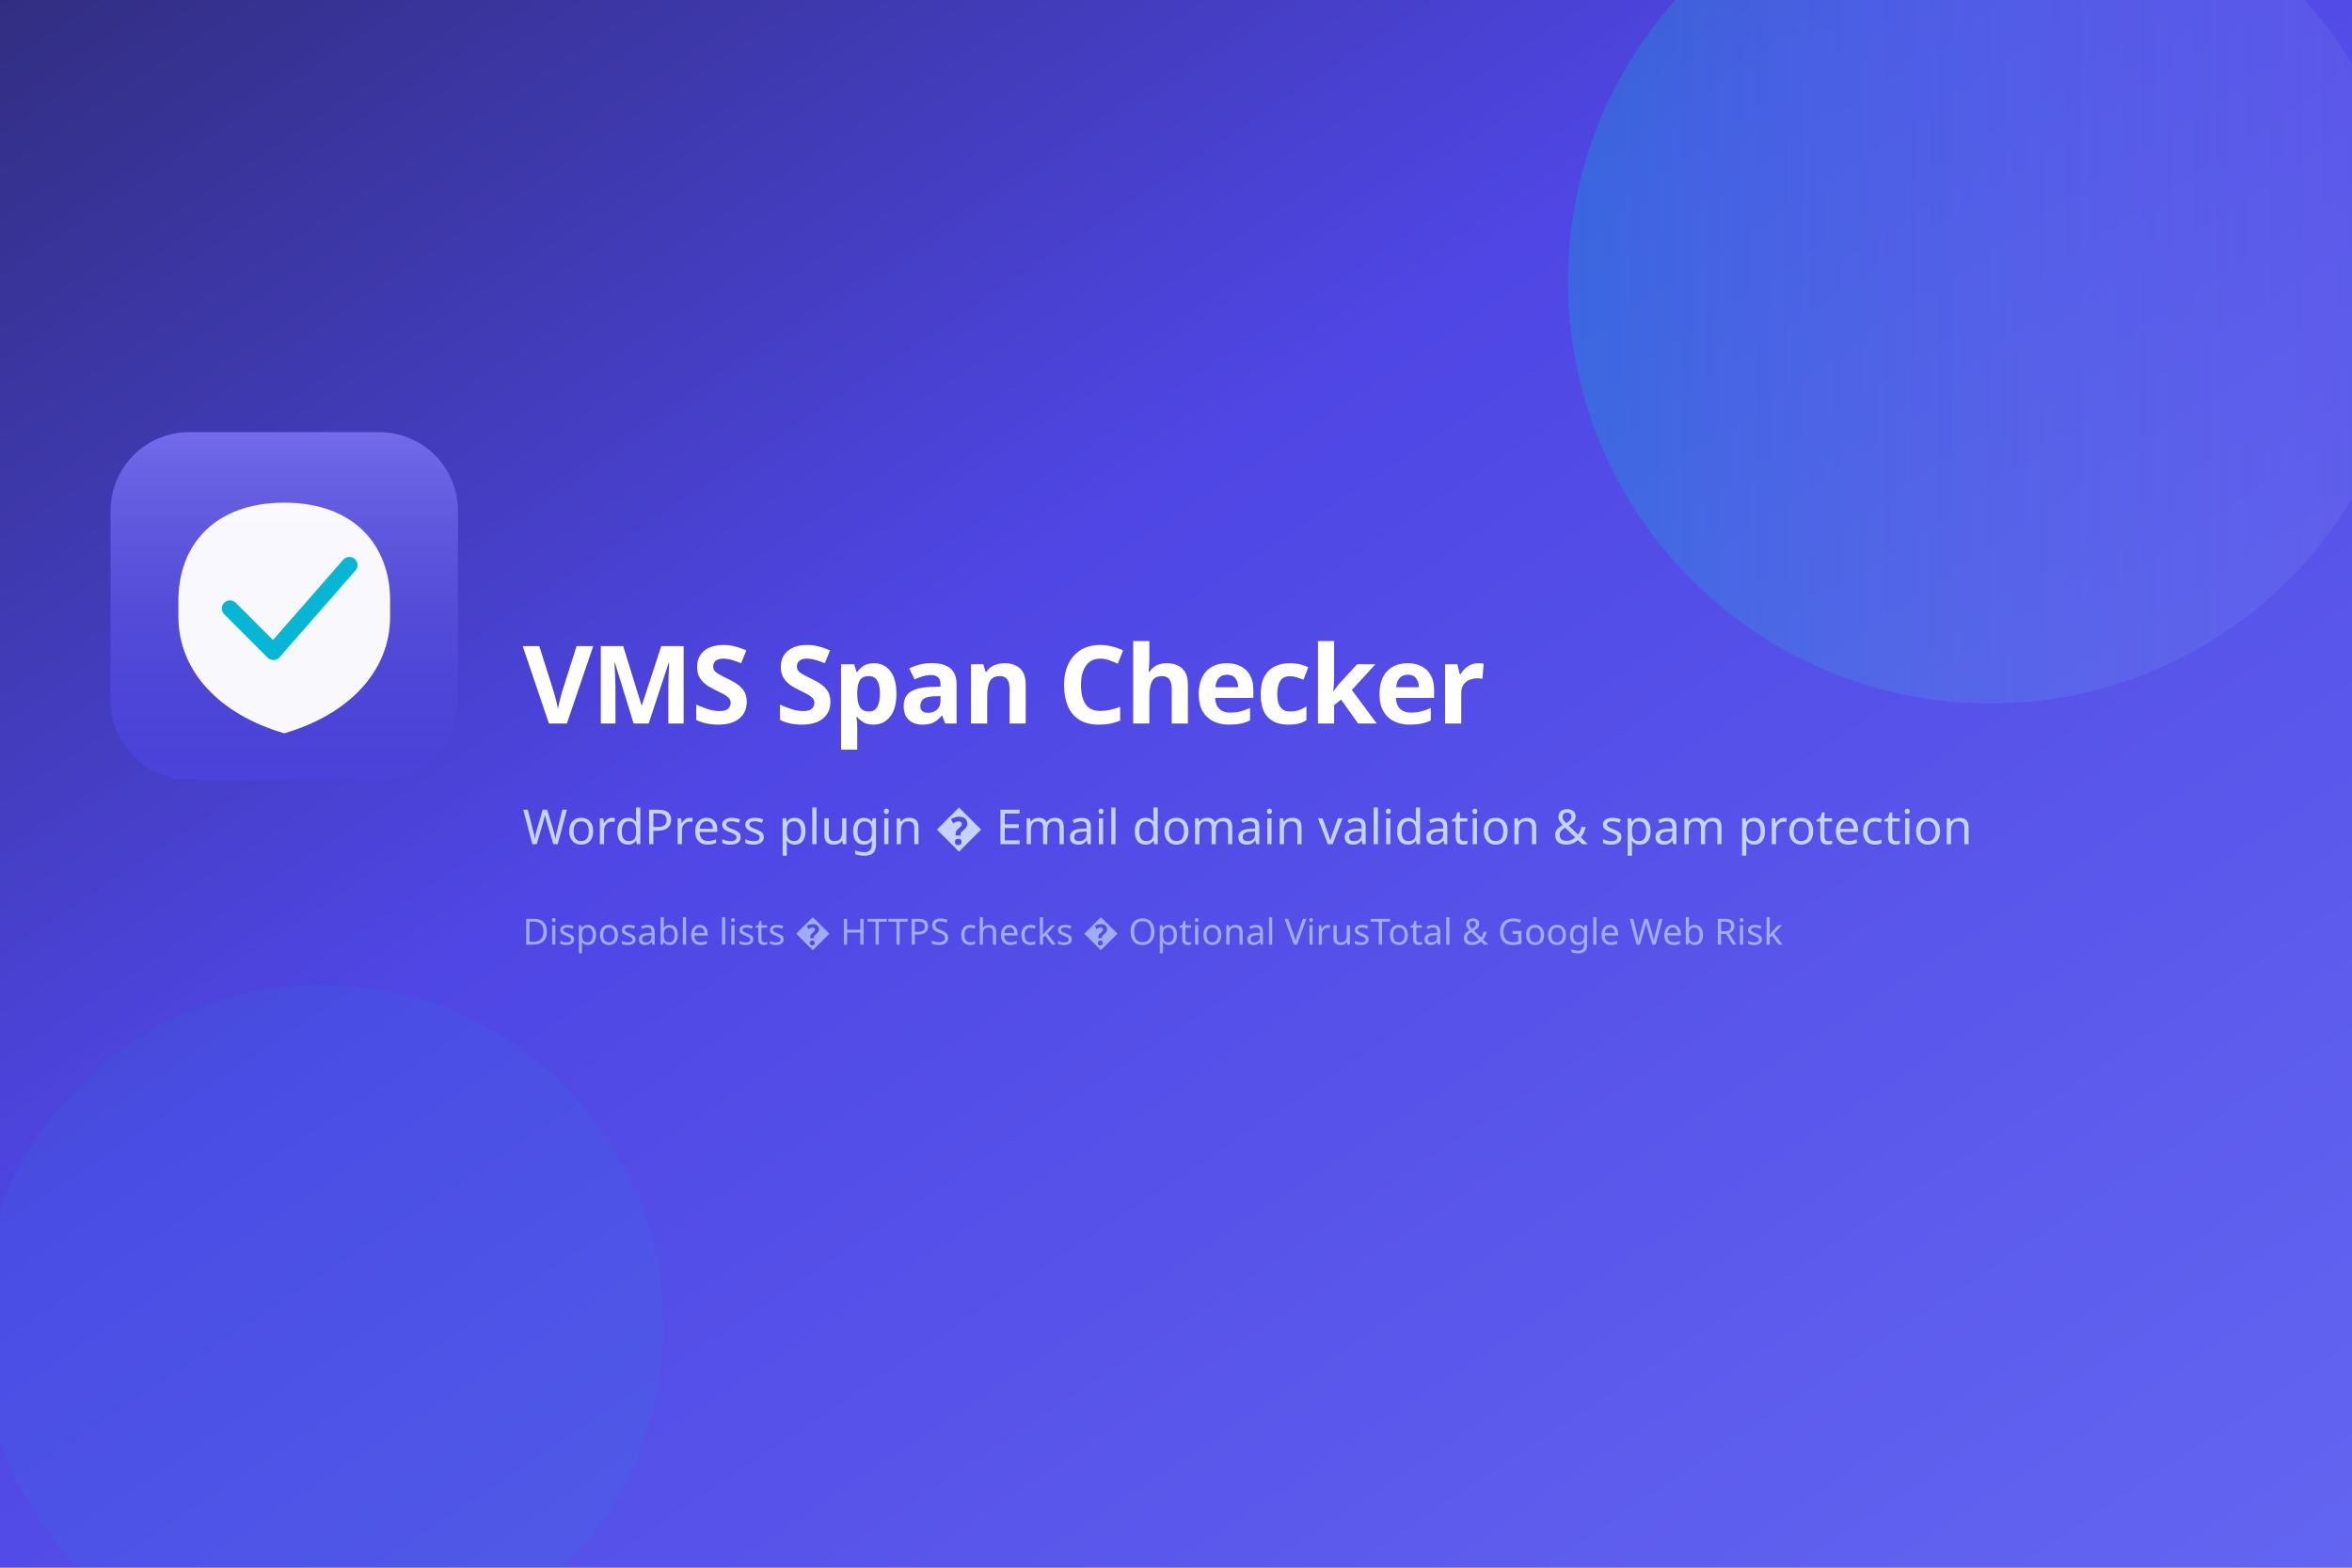
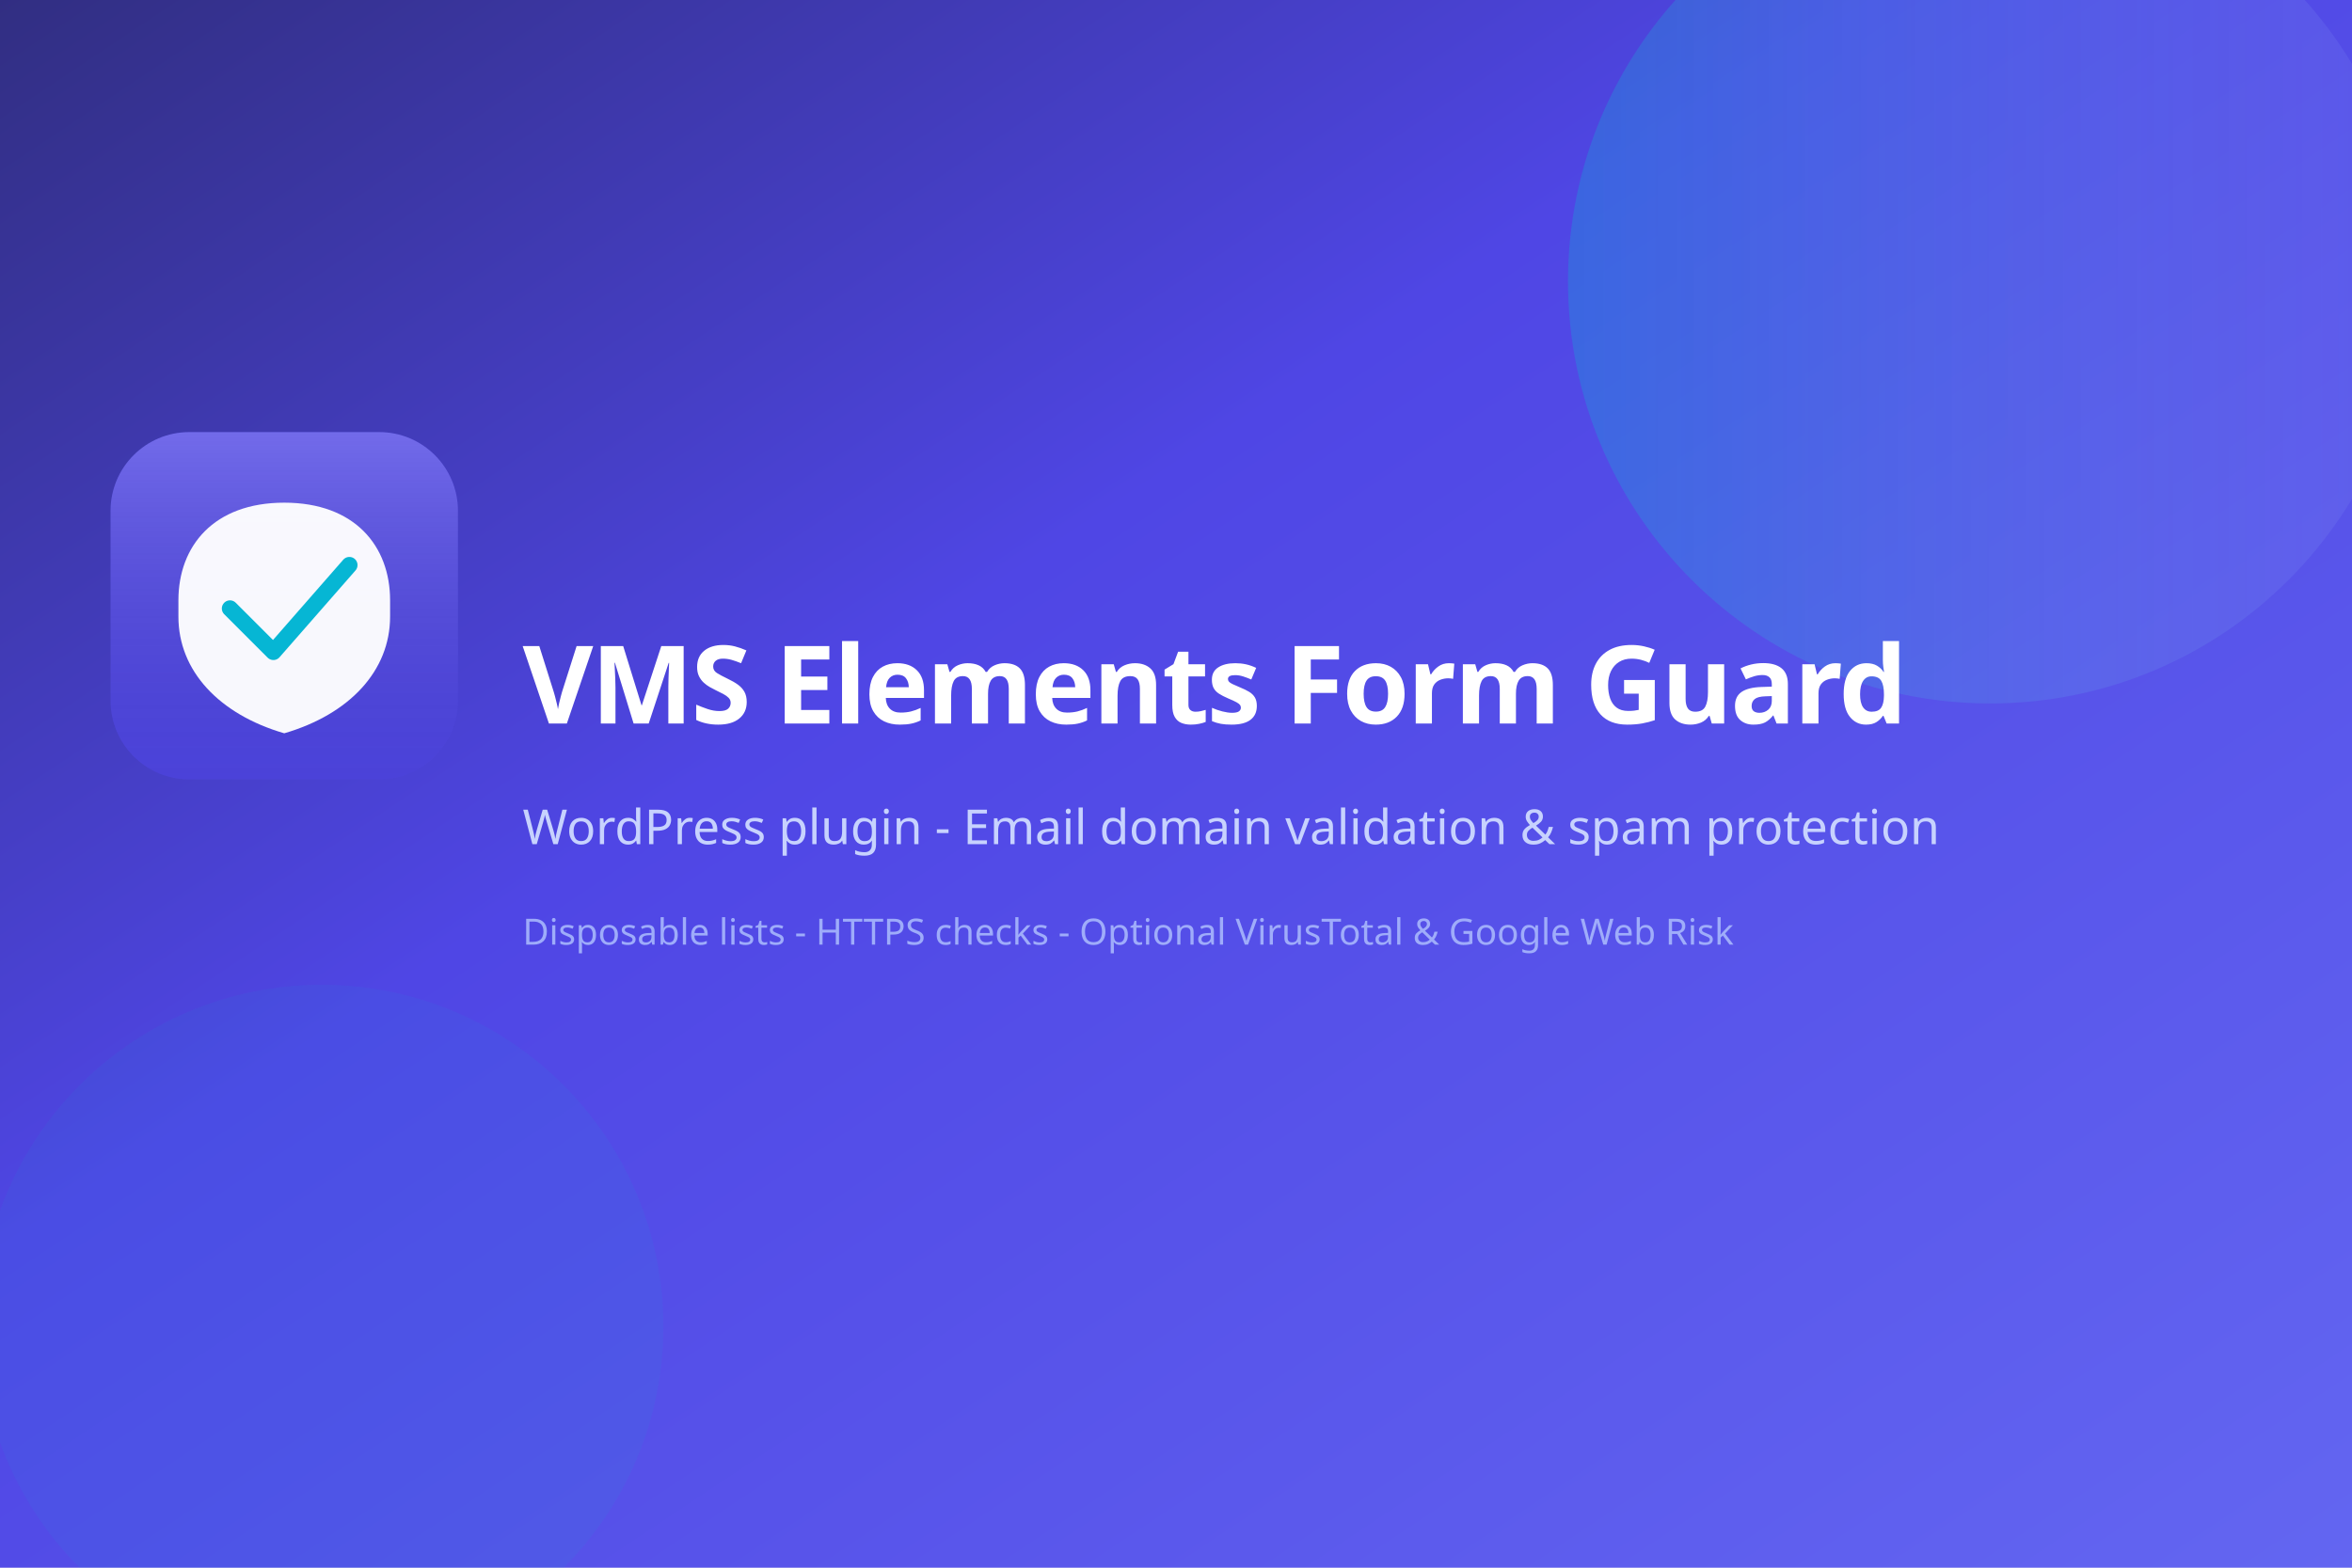
<svg xmlns="http://www.w3.org/2000/svg" viewBox="0 0 2340 1560" role="img" aria-labelledby="etitle">
  <defs>
    <linearGradient id="mbg" x1="0%" y1="0%" x2="100%" y2="100%">
      <stop offset="0%" stop-color="#312e81" />
      <stop offset="40%" stop-color="#4f46e5" />
      <stop offset="100%" stop-color="#6366f1" />
    </linearGradient>
    <linearGradient id="mblob" x1="0%" y1="0%" x2="100%" y2="0%">
      <stop offset="0%" stop-color="#06b6d4" stop-opacity="0.28" />
      <stop offset="100%" stop-color="#a5b4fc" stop-opacity="0.1" />
    </linearGradient>
    <linearGradient id="mshine" x1="0%" y1="0%" x2="0%" y2="100%">
      <stop offset="0%" stop-color="#ffffff" stop-opacity="0.2" />
      <stop offset="100%" stop-color="#000000" stop-opacity="0.05" />
    </linearGradient>
  </defs>
  <rect width="2340" height="1560" fill="url(#mbg)" />
  <circle cx="1980" cy="280" r="420" fill="url(#mblob)" />
  <circle cx="320" cy="1320" r="340" fill="#06b6d4" opacity="0.07" />
  <g transform="translate(110 430) scale(1.35)">
    <rect width="256" height="256" rx="58" fill="#4f46e5" />
    <rect width="256" height="256" rx="58" fill="url(#mshine)" />
    <path fill="#ffffff" fill-opacity="0.96" d="M128 52c52 0 78 32 78 72v12c0 40-30 72-78 86-48-14-78-46-78-86v-12c0-40 26-72 78-72z" />
    <path fill="none" stroke="#06b6d4" stroke-width="12" stroke-linecap="round" stroke-linejoin="round" d="M88 130l32 32 56-64" />
  </g>
-   <text x="520" y="720" fill="#ffffff" font-family="Segoe UI, system-ui, -apple-system, sans-serif" font-size="108" font-weight="700" letter-spacing="-0.02em">VMS Span Checker</text>
-   <text x="520" y="840" fill="#c7d2fe" font-family="Segoe UI, system-ui, -apple-system, sans-serif" font-size="48" font-weight="500">WordPress plugin � Email domain validation &amp; spam protection</text>
-   <text x="520" y="940" fill="#a5b4fc" font-family="Segoe UI, system-ui, -apple-system, sans-serif" font-size="36" font-weight="400" opacity="0.92">Disposable lists � HTTPS checks � Optional VirusTotal &amp; Google Web Risk</text>
+   <text x="520" y="720" fill="#ffffff" font-family="Segoe UI, system-ui, -apple-system, sans-serif" font-size="108" font-weight="700" letter-spacing="-0.02em">VMS Elements Form Guard</text>
+   <text x="520" y="840" fill="#c7d2fe" font-family="Segoe UI, system-ui, -apple-system, sans-serif" font-size="48" font-weight="500">WordPress plugin - Email domain validation &amp; spam protection</text>
+   <text x="520" y="940" fill="#a5b4fc" font-family="Segoe UI, system-ui, -apple-system, sans-serif" font-size="36" font-weight="400" opacity="0.92">Disposable lists - HTTPS checks - Optional VirusTotal &amp; Google Web Risk</text>
</svg>
